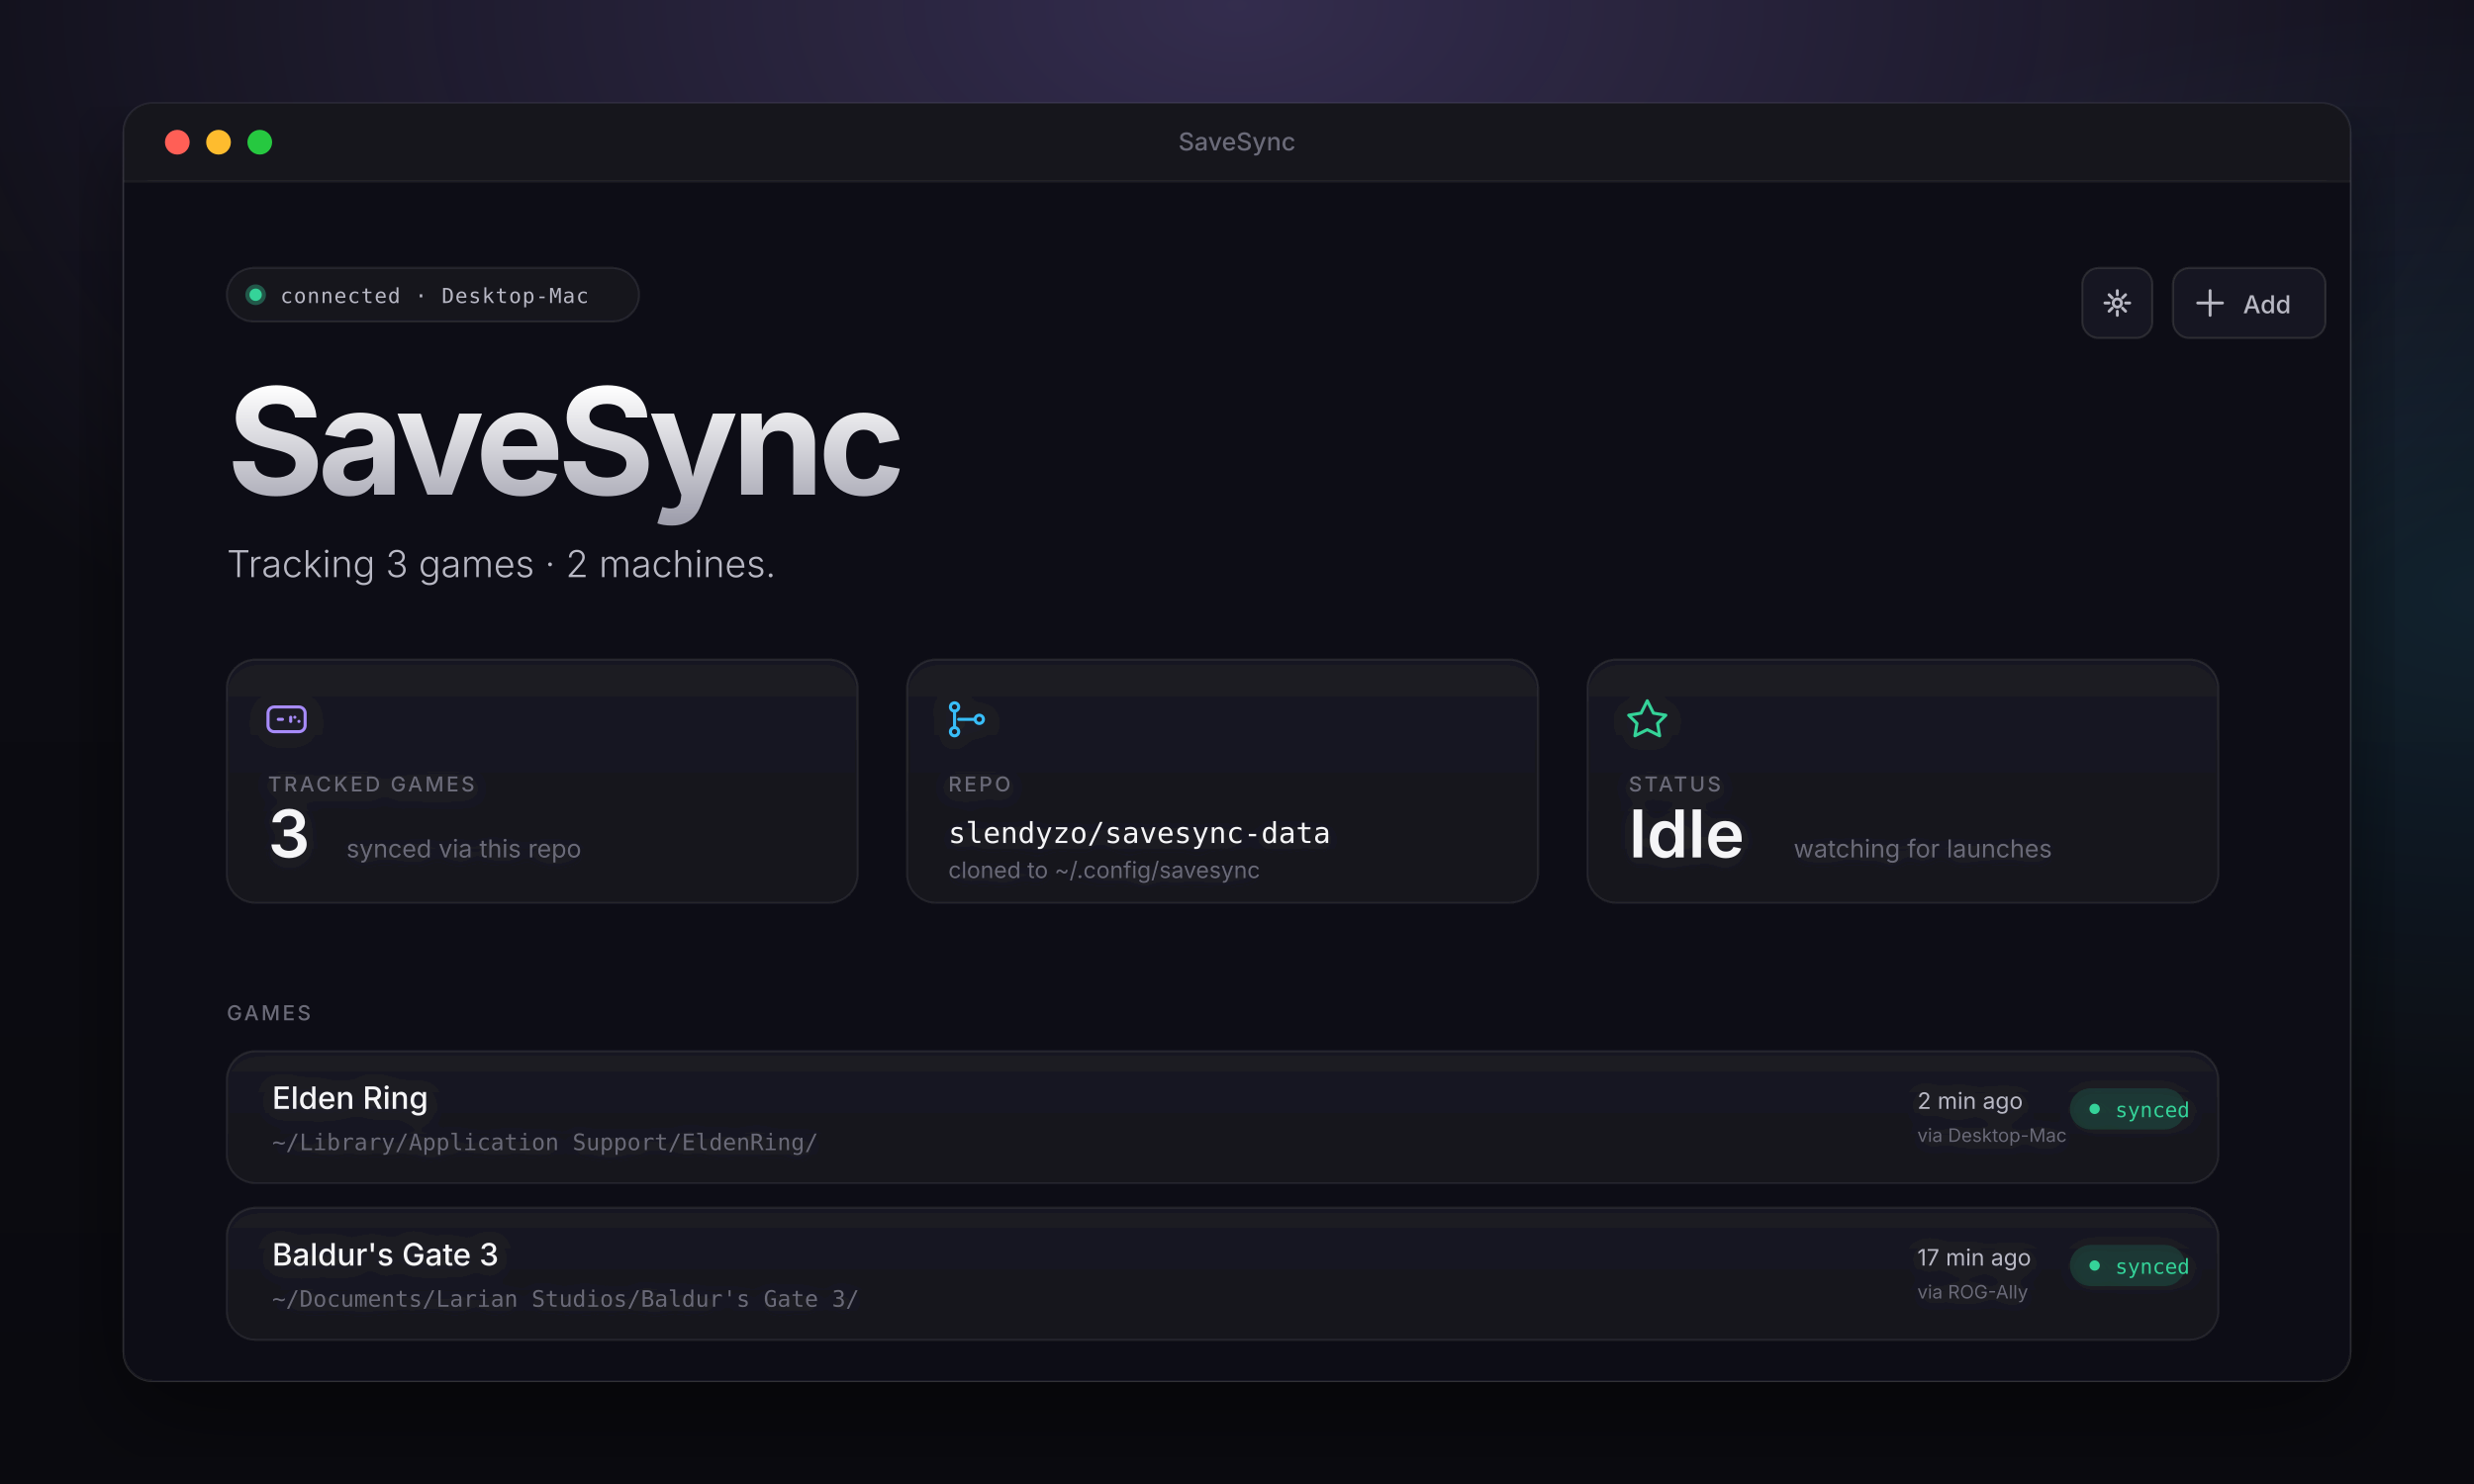
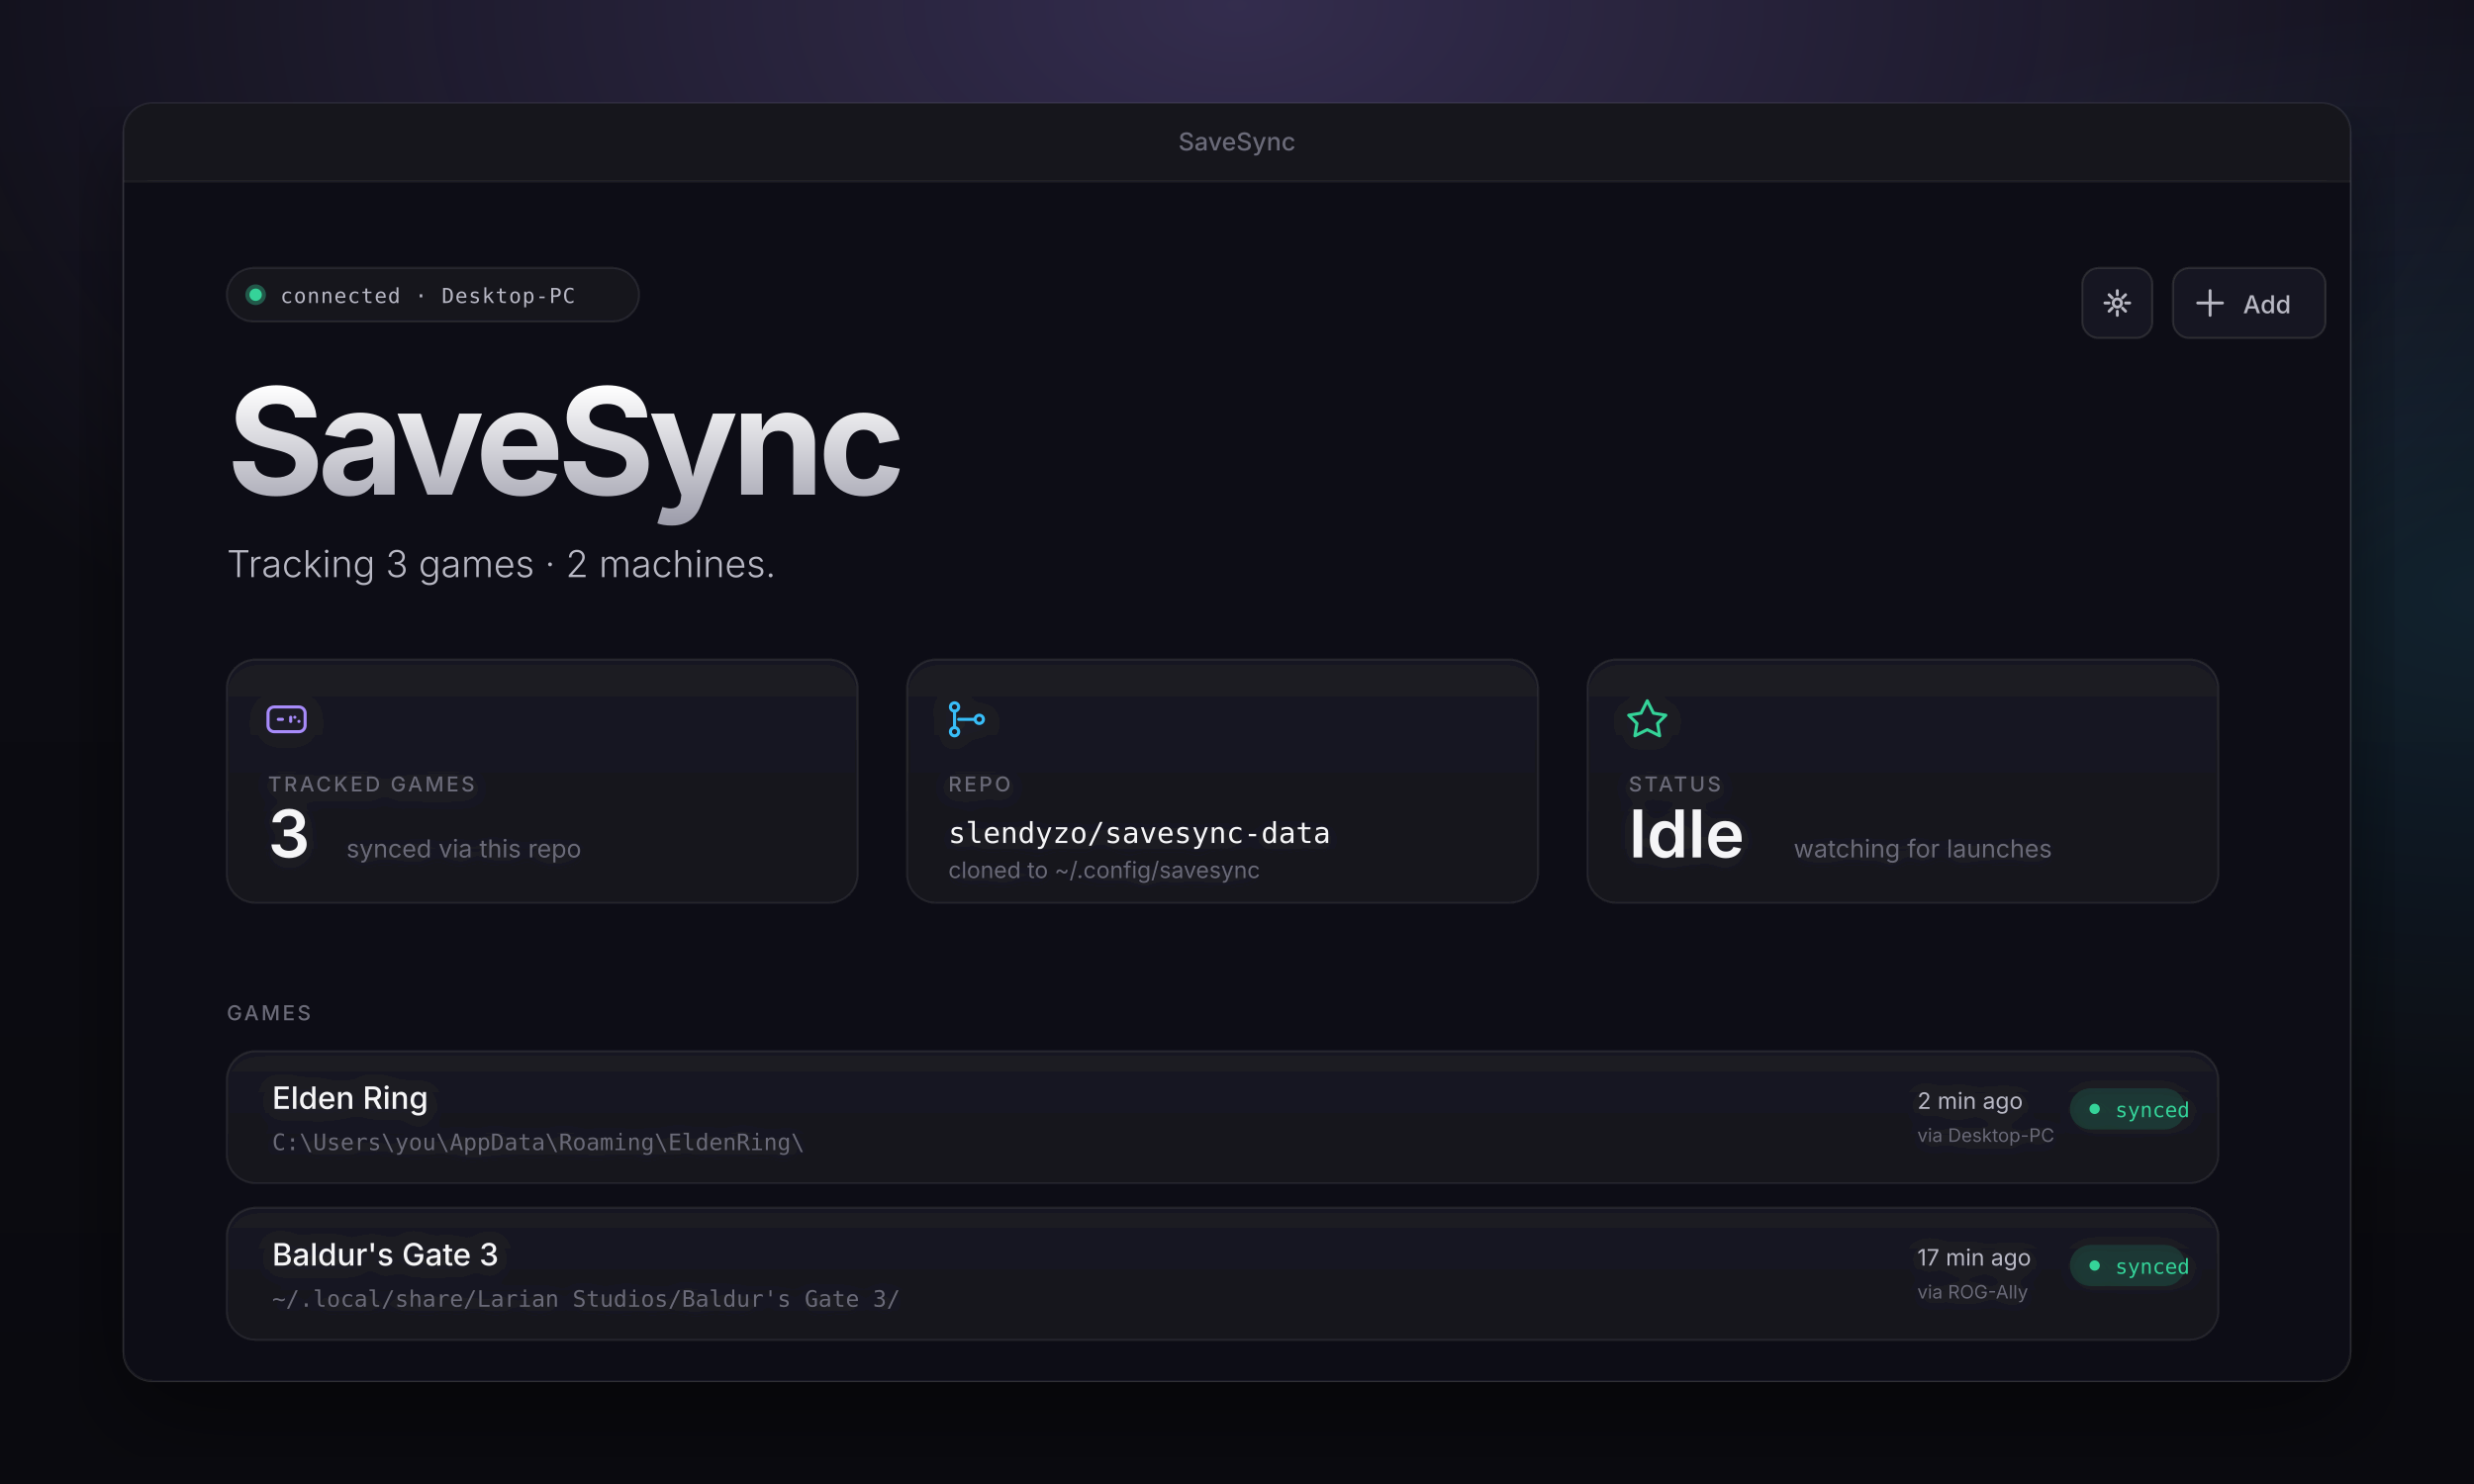
<svg xmlns="http://www.w3.org/2000/svg" viewBox="0 0 1200 720" width="1200" height="720" font-family="-apple-system, BlinkMacSystemFont, 'Inter', sans-serif">
  <defs>
    <linearGradient id="bg" x1="0" y1="0" x2="0" y2="1">
      <stop offset="0" stop-color="#0d0d14" />
      <stop offset="1" stop-color="#0a0a0f" />
    </linearGradient>
    <radialGradient id="glow1" cx="50%" cy="0%" r="60%">
      <stop offset="0" stop-color="#a78bfa" stop-opacity="0.25" />
      <stop offset="1" stop-color="#a78bfa" stop-opacity="0" />
    </radialGradient>
    <radialGradient id="glow2" cx="100%" cy="40%" r="40%">
      <stop offset="0" stop-color="#38bdf8" stop-opacity="0.12" />
      <stop offset="1" stop-color="#38bdf8" stop-opacity="0" />
    </radialGradient>
    <linearGradient id="title" x1="0" y1="0" x2="0" y2="1">
      <stop offset="0" stop-color="#ffffff" />
      <stop offset="1" stop-color="#9c9caa" />
    </linearGradient>
    <linearGradient id="cardSurface" x1="0" y1="0" x2="0" y2="1">
      <stop offset="0" stop-color="#ffffff" stop-opacity="0.045" />
      <stop offset="1" stop-color="#ffffff" stop-opacity="0.02" />
    </linearGradient>
    <linearGradient id="purpleAccent" x1="0" y1="0" x2="1" y2="0">
      <stop offset="0" stop-color="#a78bfa" />
      <stop offset="1" stop-color="#8b6dfb" />
    </linearGradient>
    <linearGradient id="blueAccent" x1="0" y1="0" x2="1" y2="0">
      <stop offset="0" stop-color="#38bdf8" />
      <stop offset="1" stop-color="#0ea5e9" />
    </linearGradient>
    <filter id="cardShadow" x="-20%" y="-20%" width="140%" height="140%">
      <feDropShadow dx="0" dy="2" stdDeviation="4" flood-color="#000" flood-opacity="0.35" />
    </filter>
    <filter id="winShadow" x="-2%" y="-2%" width="104%" height="108%">
      <feDropShadow dx="0" dy="14" stdDeviation="24" flood-color="#000" flood-opacity="0.5" />
    </filter>
  </defs>
  <rect width="1200" height="720" fill="url(#bg)" />
  <rect width="1200" height="720" fill="url(#glow1)" />
  <rect width="1200" height="720" fill="url(#glow2)" />
  <g filter="url(#winShadow)">
    <rect x="60" y="50" width="1080" height="620" rx="14" fill="#0e0e16" stroke="rgba(255,255,255,0.07)" stroke-width="1" />
    <rect x="60" y="50" width="1080" height="38" rx="14" fill="rgba(255,255,255,0.02)" />
    <rect x="60" y="76" width="1080" height="12" fill="rgba(255,255,255,0.02)" />
-     <circle cx="86" cy="69" r="6" fill="#ff5f57" />
-     <circle cx="106" cy="69" r="6" fill="#febc2e" />
-     <circle cx="126" cy="69" r="6" fill="#28c840" />
    <text x="600" y="73" text-anchor="middle" font-size="12" fill="#6b6b78" font-weight="500">SaveSync</text>
    <line x1="60" y1="88" x2="1140" y2="88" stroke="rgba(255,255,255,0.05)" stroke-width="1" />
    <g transform="translate(110, 130)">
      <rect width="200" height="26" rx="13" fill="rgba(255,255,255,0.04)" stroke="rgba(255,255,255,0.08)" stroke-width="1" />
      <circle cx="14" cy="13" r="3" fill="#34d399" />
      <circle cx="14" cy="13" r="5" fill="#34d399" opacity="0.35" />
-       <text x="26" y="17" font-size="10" fill="#b8b8c4" font-family="'JetBrains Mono', monospace" letter-spacing="0.05em">connected · Desktop-Mac</text>
+       <text x="26" y="17" font-size="10" fill="#b8b8c4" font-family="'JetBrains Mono', monospace" letter-spacing="0.05em">connected · Desktop-PC</text>
    </g>
    <text x="110" y="240" font-size="72" font-weight="700" letter-spacing="-3" fill="url(#title)">SaveSync</text>
    <text x="110" y="280" font-size="18" font-weight="300" fill="#b8b8c4">Tracking 3 games · 2 machines.</text>
    <g transform="translate(1010, 130)">
      <rect width="34" height="34" rx="8" fill="rgba(255,255,255,0.05)" stroke="rgba(255,255,255,0.1)" stroke-width="1" />
      <g transform="translate(11, 11)" fill="none" stroke="#b8b8c4" stroke-width="1.4" stroke-linecap="round" stroke-linejoin="round">
        <circle cx="6" cy="6" r="2" />
        <path d="M6 0v2M6 10v2M0 6h2M10 6h2M2 2l1.5 1.5M8.5 8.5L10 10M2 10l1.5-1.5M8.5 3.5L10 2" />
      </g>
    </g>
    <g transform="translate(1054, 130)">
      <rect width="74" height="34" rx="8" fill="rgba(255,255,255,0.05)" stroke="rgba(255,255,255,0.1)" stroke-width="1" />
      <g transform="translate(12, 11)" fill="none" stroke="#b8b8c4" stroke-width="1.4" stroke-linecap="round">
        <path d="M6 0v12M0 6h12" />
      </g>
      <text x="34" y="22" font-size="12" fill="#b8b8c4" font-weight="500">Add</text>
    </g>
    <g transform="translate(110, 320)" filter="url(#cardShadow)">
      <g>
        <rect width="306" height="118" rx="14" fill="url(#cardSurface)" stroke="rgba(255,255,255,0.08)" stroke-width="1" />
        <g transform="translate(20, 20)" fill="none" stroke="#a78bfa" stroke-width="1.5" stroke-linecap="round" stroke-linejoin="round">
          <rect x="0" y="3" width="18" height="12" rx="3" />
          <path d="M5 9h2M11 8v2M13 8h.01M15 10h.01" />
        </g>
        <text x="20" y="64" font-size="10" letter-spacing="0.12em" fill="#6b6b78" font-weight="500">TRACKED GAMES</text>
        <text x="20" y="96" font-size="32" font-weight="600" fill="#f5f5f7">3</text>
        <text x="58" y="96" font-size="12" fill="#6b6b78">synced via this repo</text>
      </g>
      <g transform="translate(330, 0)">
        <rect width="306" height="118" rx="14" fill="url(#cardSurface)" stroke="rgba(255,255,255,0.08)" stroke-width="1" />
        <g transform="translate(20, 20)" fill="none" stroke="#38bdf8" stroke-width="1.5" stroke-linecap="round" stroke-linejoin="round">
          <circle cx="3" cy="3" r="2" />
          <circle cx="3" cy="15" r="2" />
          <circle cx="15" cy="9" r="2" />
          <path d="M3 5v8M5 9h8" />
        </g>
        <text x="20" y="64" font-size="10" letter-spacing="0.12em" fill="#6b6b78" font-weight="500">REPO</text>
        <text x="20" y="89" font-size="14" font-family="'JetBrains Mono', monospace" fill="#f5f5f7">slendyzo/savesync-data</text>
        <text x="20" y="106" font-size="11" fill="#6b6b78">cloned to ~/.config/savesync</text>
      </g>
      <g transform="translate(660, 0)">
        <rect width="306" height="118" rx="14" fill="url(#cardSurface)" stroke="rgba(255,255,255,0.08)" stroke-width="1" />
        <g transform="translate(20, 20)" fill="none" stroke="#34d399" stroke-width="1.5" stroke-linecap="round" stroke-linejoin="round">
          <path d="M9 0l3 6 6 1-4 4 1 6L9 14l-6 3 1-6-4-4 6-1z" />
        </g>
        <text x="20" y="64" font-size="10" letter-spacing="0.12em" fill="#6b6b78" font-weight="500">STATUS</text>
        <text x="20" y="96" font-size="32" font-weight="600" fill="#f5f5f7">Idle</text>
        <text x="100" y="96" font-size="12" fill="#6b6b78">watching for launches</text>
      </g>
    </g>
    <text x="110" y="495" font-size="10" letter-spacing="0.12em" fill="#6b6b78" font-weight="500">GAMES</text>
    <g transform="translate(110, 510)" filter="url(#cardShadow)">
      <rect width="966" height="64" rx="14" fill="url(#cardSurface)" stroke="rgba(255,255,255,0.08)" stroke-width="1" />
      <text x="22" y="28" font-size="15" font-weight="500" fill="#f5f5f7">Elden Ring</text>
-       <text x="22" y="48" font-size="11" font-family="'JetBrains Mono', monospace" fill="#6b6b78">~/Library/Application Support/EldenRing/</text>
+       <text x="22" y="48" font-size="11" font-family="'JetBrains Mono', monospace" fill="#6b6b78">C:\Users\you\AppData\Roaming\EldenRing\</text>
      <text x="820" y="28" font-size="11" fill="#b8b8c4">2 min ago</text>
-       <text x="820" y="44" font-size="9" fill="#6b6b78">via Desktop-Mac</text>
+       <text x="820" y="44" font-size="9" fill="#6b6b78">via Desktop-PC</text>
      <g transform="translate(894, 18)">
        <rect width="56" height="20" rx="10" fill="rgba(52,211,153,0.15)" stroke="rgba(52,211,153,0)" stroke-width="0" />
        <circle cx="12" cy="10" r="2.5" fill="#34d399" />
        <text x="22" y="14" font-size="10" fill="#34d399" font-family="'JetBrains Mono', monospace" font-weight="500">synced</text>
      </g>
    </g>
    <g transform="translate(110, 586)" filter="url(#cardShadow)">
      <rect width="966" height="64" rx="14" fill="url(#cardSurface)" stroke="rgba(255,255,255,0.08)" stroke-width="1" />
      <text x="22" y="28" font-size="15" font-weight="500" fill="#f5f5f7">Baldur's Gate 3</text>
-       <text x="22" y="48" font-size="11" font-family="'JetBrains Mono', monospace" fill="#6b6b78">~/Documents/Larian Studios/Baldur's Gate 3/</text>
+       <text x="22" y="48" font-size="11" font-family="'JetBrains Mono', monospace" fill="#6b6b78">~/.local/share/Larian Studios/Baldur's Gate 3/</text>
      <text x="820" y="28" font-size="11" fill="#b8b8c4">17 min ago</text>
      <text x="820" y="44" font-size="9" fill="#6b6b78">via ROG-Ally</text>
      <g transform="translate(894, 18)">
        <rect width="56" height="20" rx="10" fill="rgba(52,211,153,0.15)" />
        <circle cx="12" cy="10" r="2.5" fill="#34d399" />
        <text x="22" y="14" font-size="10" fill="#34d399" font-family="'JetBrains Mono', monospace" font-weight="500">synced</text>
      </g>
    </g>
  </g>
</svg>
